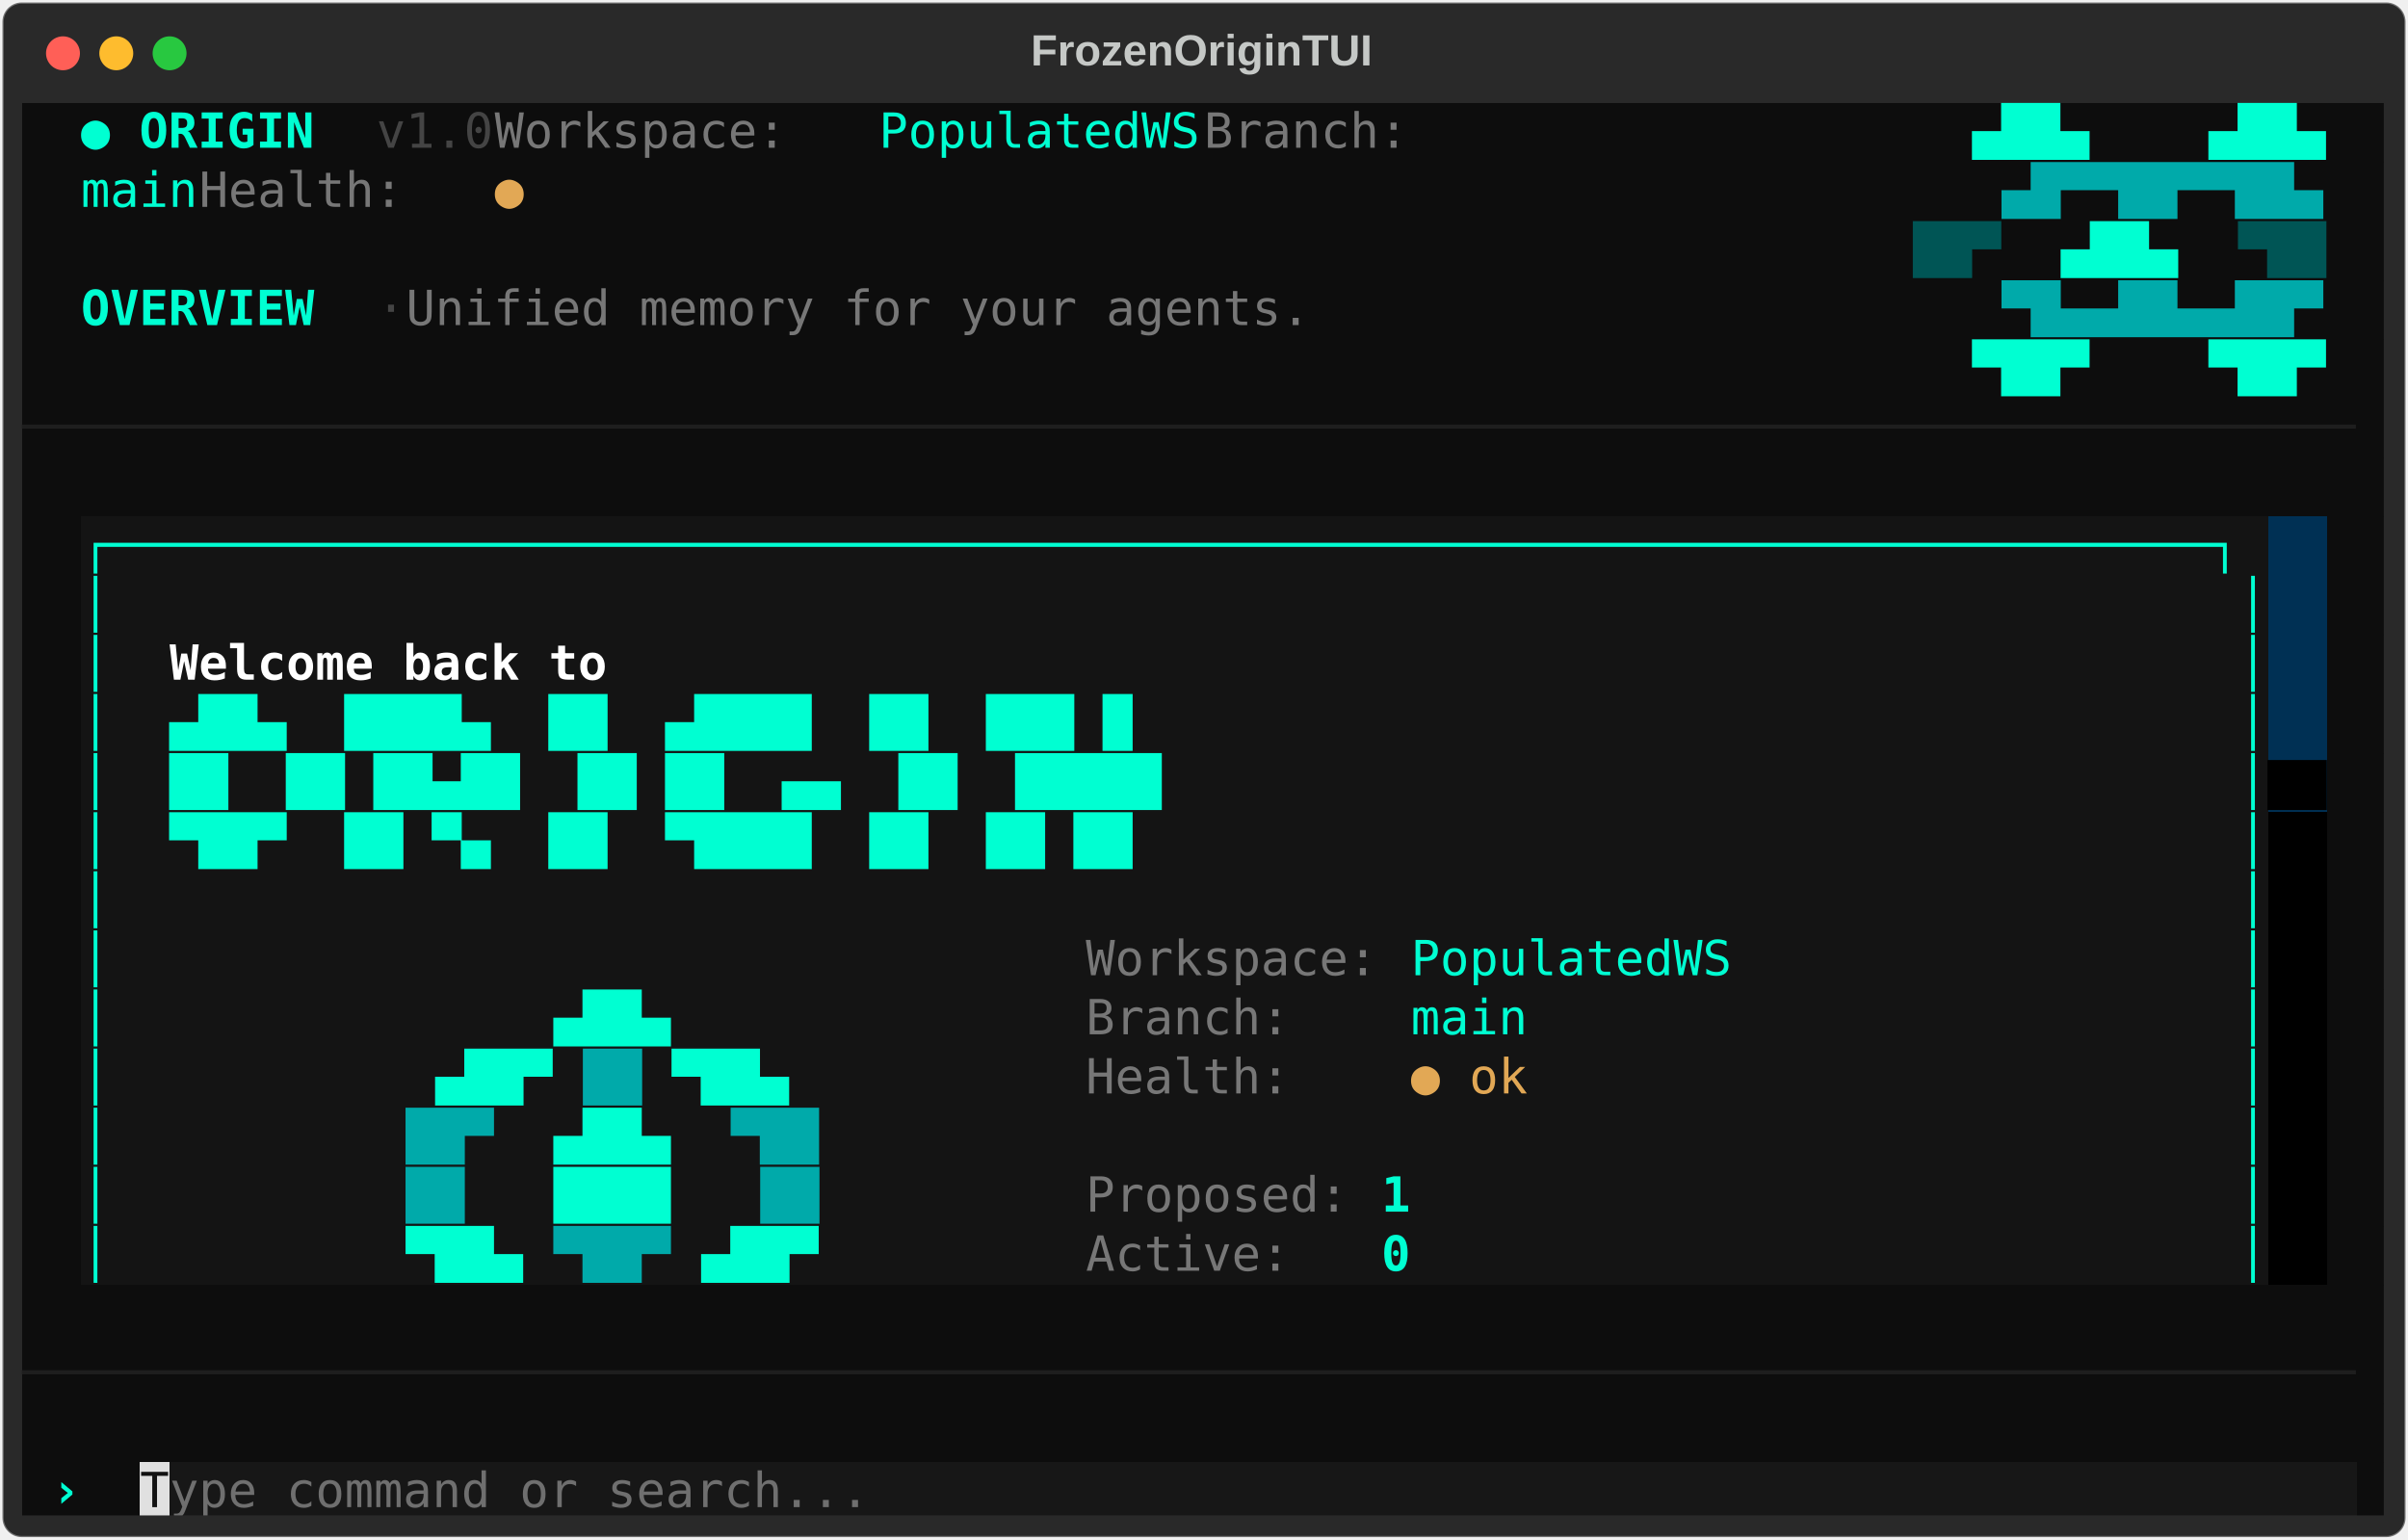
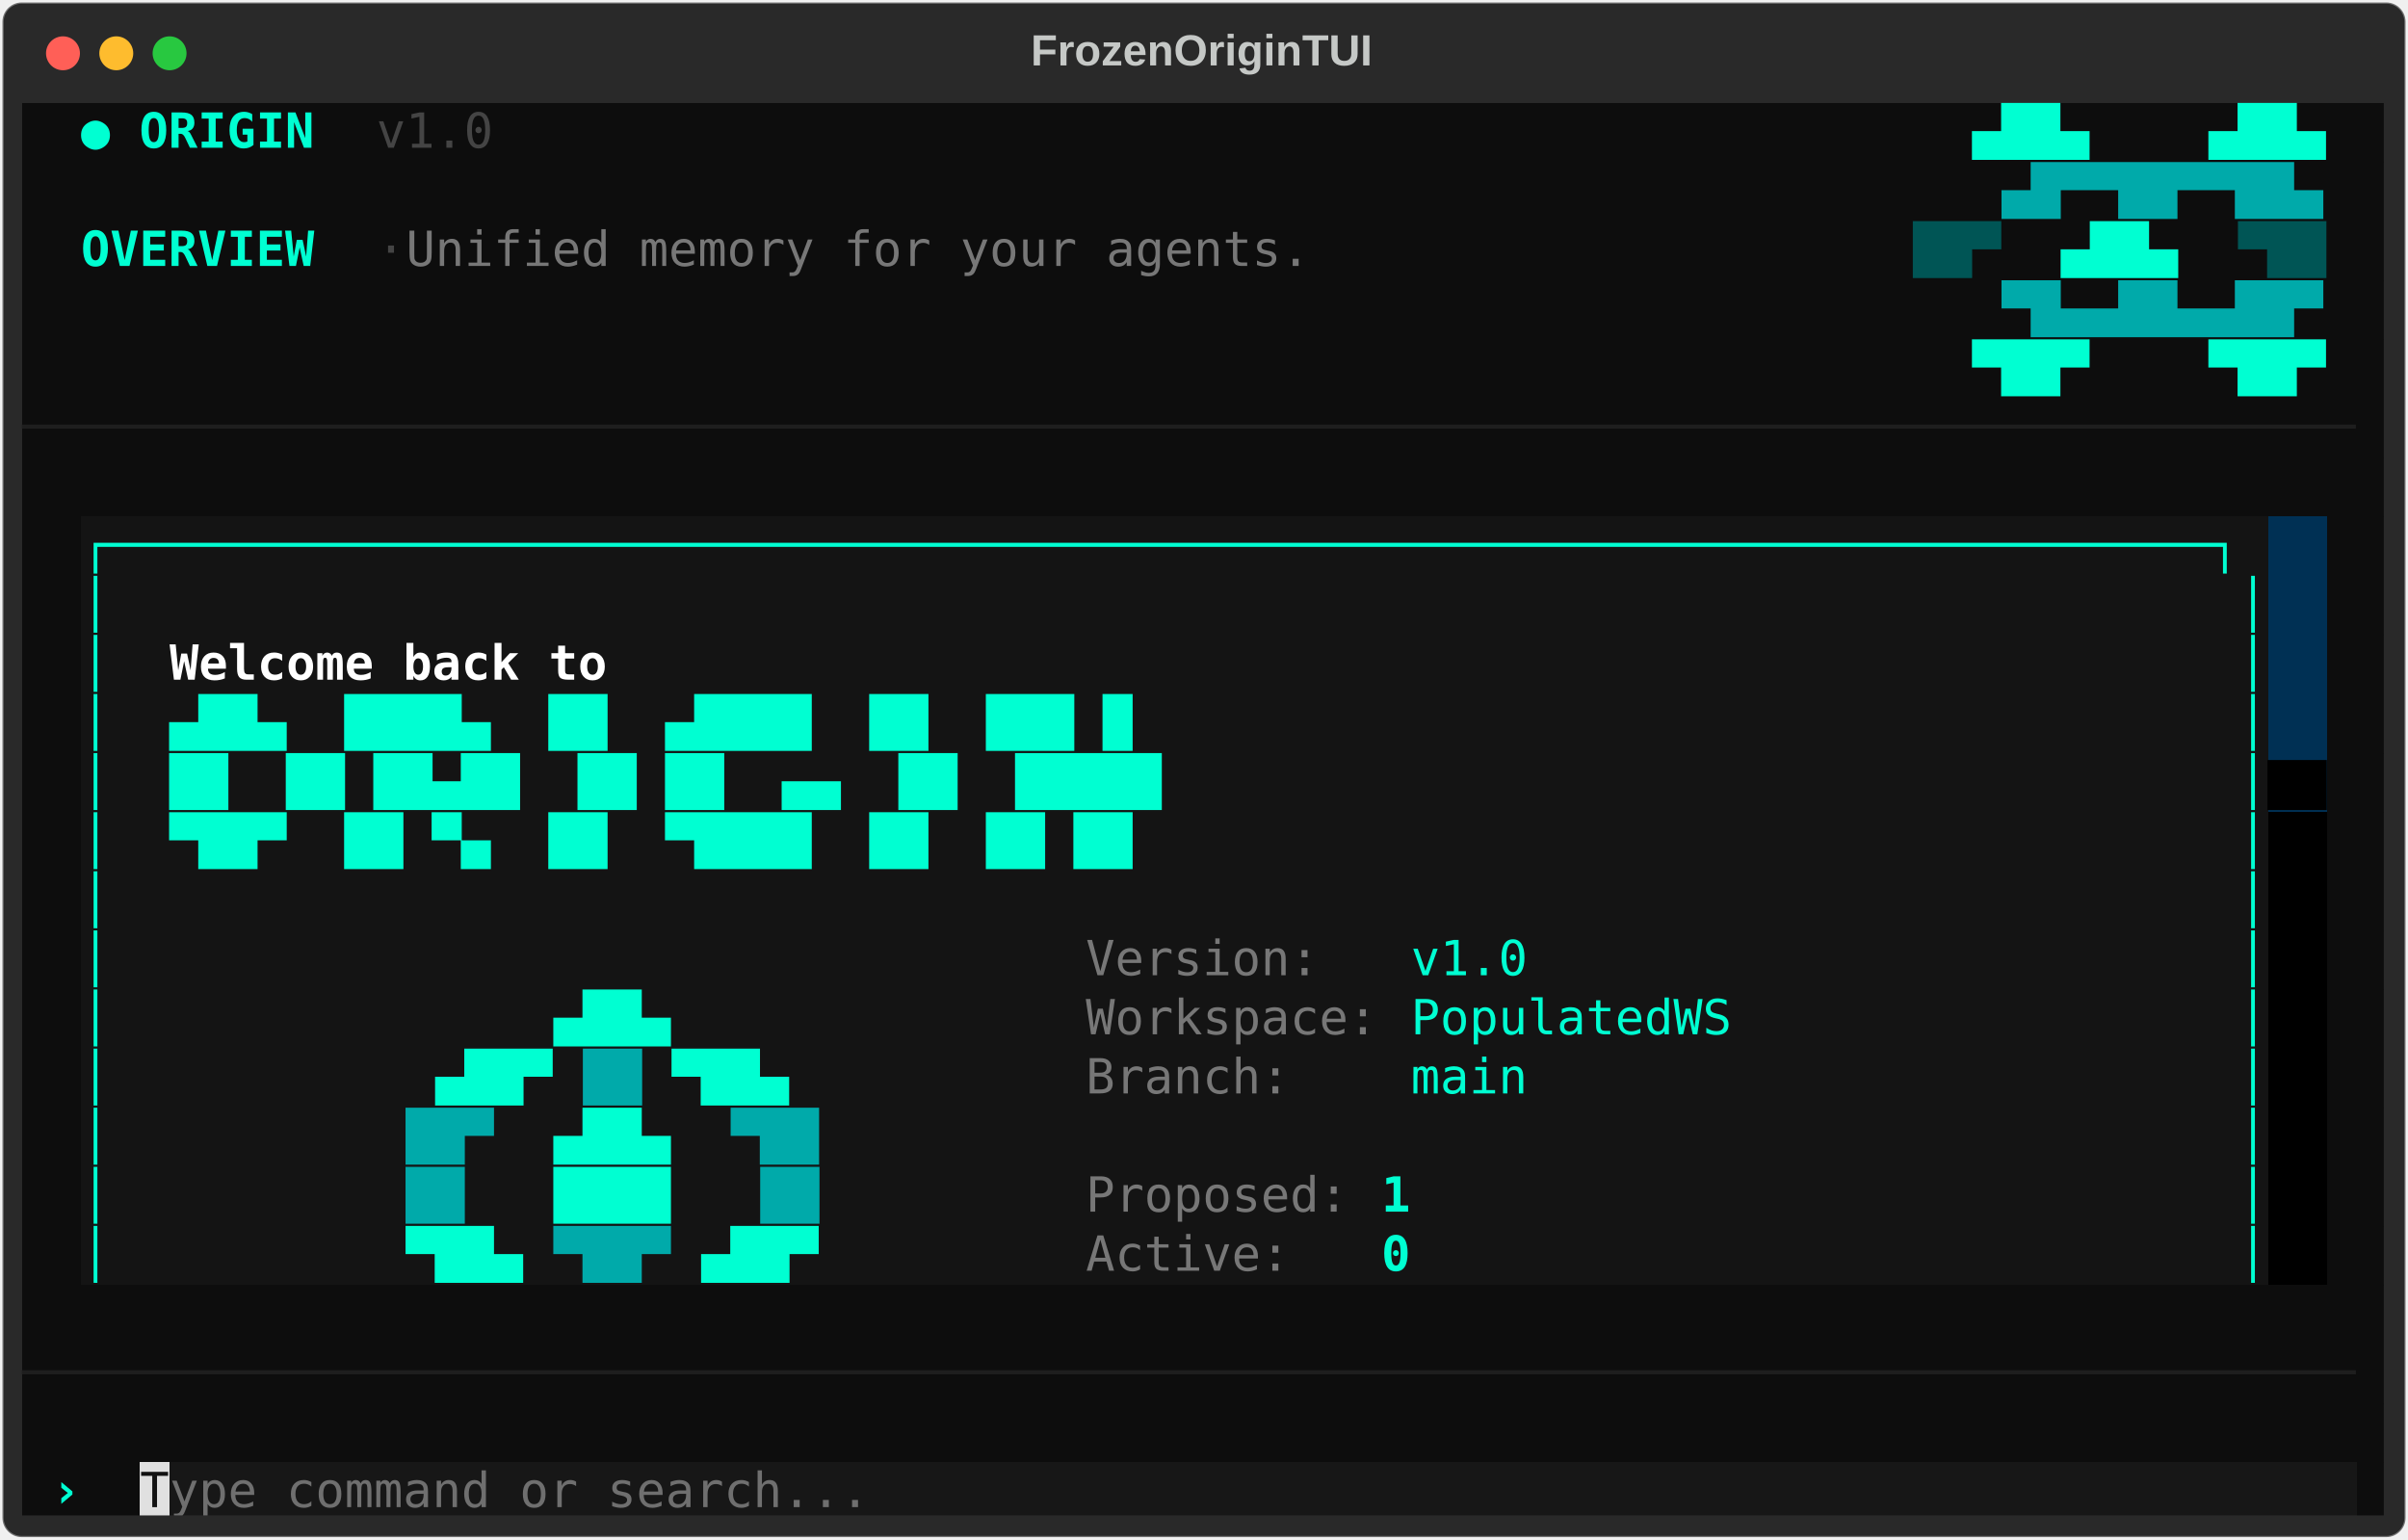
<svg xmlns="http://www.w3.org/2000/svg" class="rich-terminal" viewBox="0 0 994 635.6">
  <style>

    @font-face {
        font-family: "Fira Code";
        src: local("FiraCode-Regular"),
                url("https://cdnjs.cloudflare.com/ajax/libs/firacode/6.2.0/woff2/FiraCode-Regular.woff2") format("woff2"),
                url("https://cdnjs.cloudflare.com/ajax/libs/firacode/6.2.0/woff/FiraCode-Regular.woff") format("woff");
        font-style: normal;
        font-weight: 400;
    }
    @font-face {
        font-family: "Fira Code";
        src: local("FiraCode-Bold"),
                url("https://cdnjs.cloudflare.com/ajax/libs/firacode/6.2.0/woff2/FiraCode-Bold.woff2") format("woff2"),
                url("https://cdnjs.cloudflare.com/ajax/libs/firacode/6.2.0/woff/FiraCode-Bold.woff") format("woff");
        font-style: bold;
        font-weight: 700;
    }

    .terminal-matrix {
        font-family: Fira Code, monospace;
        font-size: 20px;
        line-height: 24.4px;
        font-variant-east-asian: full-width;
    }

    .terminal-title {
        font-size: 18px;
        font-weight: bold;
        font-family: arial;
    }

    .terminal-r1 { fill: #c5c8c6 }
.terminal-r2 { fill: #00ffd2;font-weight: bold }
.terminal-r3 { fill: #777777 }
.terminal-r4 { fill: #444444 }
.terminal-r5 { fill: #00ffd2 }
- .terminal-r6 { fill: #e2a855 }
- .terminal-r7 { fill: #00aaaa }
- .terminal-r8 { fill: #005555 }
- .terminal-r9 { fill: #1e1e1e }
- .terminal-r10 { fill: #0d0d0d }
- .terminal-r11 { fill: #ffffff;font-weight: bold }
- .terminal-r12 { fill: #000000 }
- .terminal-r13 { fill: #e0e0e0 }
- .terminal-r14 { fill: #121212 }
- .terminal-r15 { fill: #6f6f6f }
- .terminal-r16 { fill: #ffffff }
+ .terminal-r6 { fill: #00aaaa }
+ .terminal-r7 { fill: #005555 }
+ .terminal-r8 { fill: #1e1e1e }
+ .terminal-r9 { fill: #0d0d0d }
+ .terminal-r10 { fill: #ffffff;font-weight: bold }
+ .terminal-r11 { fill: #000000 }
+ .terminal-r12 { fill: #e0e0e0 }
+ .terminal-r13 { fill: #121212 }
+ .terminal-r14 { fill: #6f6f6f }
+ .terminal-r15 { fill: #ffffff }
    </style>
  <defs>
    <clipPath id="terminal-clip-terminal">
      <rect x="0" y="0" width="975.0" height="584.6" />
    </clipPath>
    <clipPath id="terminal-line-0">
      <rect x="0" y="1.5" width="976" height="24.65" />
    </clipPath>
    <clipPath id="terminal-line-1">
      <rect x="0" y="25.9" width="976" height="24.65" />
    </clipPath>
    <clipPath id="terminal-line-2">
      <rect x="0" y="50.3" width="976" height="24.65" />
    </clipPath>
    <clipPath id="terminal-line-3">
      <rect x="0" y="74.7" width="976" height="24.65" />
    </clipPath>
    <clipPath id="terminal-line-4">
      <rect x="0" y="99.1" width="976" height="24.65" />
    </clipPath>
    <clipPath id="terminal-line-5">
      <rect x="0" y="123.5" width="976" height="24.65" />
    </clipPath>
    <clipPath id="terminal-line-6">
      <rect x="0" y="147.9" width="976" height="24.65" />
    </clipPath>
    <clipPath id="terminal-line-7">
      <rect x="0" y="172.3" width="976" height="24.65" />
    </clipPath>
    <clipPath id="terminal-line-8">
      <rect x="0" y="196.7" width="976" height="24.65" />
    </clipPath>
    <clipPath id="terminal-line-9">
      <rect x="0" y="221.1" width="976" height="24.65" />
    </clipPath>
    <clipPath id="terminal-line-10">
      <rect x="0" y="245.5" width="976" height="24.65" />
    </clipPath>
    <clipPath id="terminal-line-11">
      <rect x="0" y="269.9" width="976" height="24.65" />
    </clipPath>
    <clipPath id="terminal-line-12">
      <rect x="0" y="294.3" width="976" height="24.65" />
    </clipPath>
    <clipPath id="terminal-line-13">
      <rect x="0" y="318.7" width="976" height="24.65" />
    </clipPath>
    <clipPath id="terminal-line-14">
      <rect x="0" y="343.1" width="976" height="24.65" />
    </clipPath>
    <clipPath id="terminal-line-15">
      <rect x="0" y="367.5" width="976" height="24.65" />
    </clipPath>
    <clipPath id="terminal-line-16">
      <rect x="0" y="391.9" width="976" height="24.65" />
    </clipPath>
    <clipPath id="terminal-line-17">
      <rect x="0" y="416.3" width="976" height="24.65" />
    </clipPath>
    <clipPath id="terminal-line-18">
      <rect x="0" y="440.7" width="976" height="24.65" />
    </clipPath>
    <clipPath id="terminal-line-19">
      <rect x="0" y="465.1" width="976" height="24.65" />
    </clipPath>
    <clipPath id="terminal-line-20">
      <rect x="0" y="489.5" width="976" height="24.65" />
    </clipPath>
    <clipPath id="terminal-line-21">
      <rect x="0" y="513.9" width="976" height="24.65" />
    </clipPath>
    <clipPath id="terminal-line-22">
      <rect x="0" y="538.3" width="976" height="24.65" />
    </clipPath>
  </defs>
  <rect fill="#292929" stroke="rgba(255,255,255,0.35)" stroke-width="1" x="1" y="1" width="992" height="633.6" rx="8" />
  <text class="terminal-title" fill="#c5c8c6" text-anchor="middle" x="496" y="27">FrozenOriginTUI</text>
  <g transform="translate(26,22)">
    <circle cx="0" cy="0" r="7" fill="#ff5f57" />
    <circle cx="22" cy="0" r="7" fill="#febc2e" />
    <circle cx="44" cy="0" r="7" fill="#28c840" />
  </g>
  <g transform="translate(9, 41)" clip-path="url(#terminal-clip-terminal)">
    <rect fill="#0d0d0d" x="0" y="1.5" width="24.4" height="24.65" shape-rendering="crispEdges" />
    <rect fill="#0d0d0d" x="24.4" y="1.5" width="97.6" height="24.65" shape-rendering="crispEdges" />
    <rect fill="#0d0d0d" x="122" y="1.5" width="24.4" height="24.65" shape-rendering="crispEdges" />
    <rect fill="#0d0d0d" x="146.4" y="1.5" width="48.8" height="24.65" shape-rendering="crispEdges" />
-     <rect fill="#0d0d0d" x="195.2" y="1.5" width="158.6" height="24.65" shape-rendering="crispEdges" />
-     <rect fill="#0d0d0d" x="353.8" y="1.5" width="134.2" height="24.65" shape-rendering="crispEdges" />
-     <rect fill="#0d0d0d" x="488" y="1.5" width="317.2" height="24.65" shape-rendering="crispEdges" />
+     <rect fill="#0d0d0d" x="195.2" y="1.5" width="610" height="24.65" shape-rendering="crispEdges" />
    <rect fill="#0d0d0d" x="805.2" y="1.5" width="48.8" height="24.65" shape-rendering="crispEdges" />
    <rect fill="#0d0d0d" x="854" y="1.5" width="48.8" height="24.65" shape-rendering="crispEdges" />
    <rect fill="#0d0d0d" x="902.8" y="1.5" width="48.8" height="24.65" shape-rendering="crispEdges" />
    <rect fill="#0d0d0d" x="951.6" y="1.5" width="24.4" height="24.65" shape-rendering="crispEdges" />
    <rect fill="#0d0d0d" x="0" y="25.9" width="24.4" height="24.65" shape-rendering="crispEdges" />
-     <rect fill="#0d0d0d" x="24.4" y="25.9" width="48.8" height="24.65" shape-rendering="crispEdges" />
-     <rect fill="#0d0d0d" x="73.2" y="25.9" width="122" height="24.65" shape-rendering="crispEdges" />
-     <rect fill="#0d0d0d" x="195.2" y="25.9" width="12.2" height="24.65" shape-rendering="crispEdges" />
-     <rect fill="#0d0d0d" x="207.4" y="25.9" width="610" height="24.65" shape-rendering="crispEdges" />
+     <rect fill="#0d0d0d" x="24.4" y="25.9" width="793" height="24.65" shape-rendering="crispEdges" />
    <rect fill="#0d0d0d" x="817.4" y="25.9" width="134.2" height="24.65" shape-rendering="crispEdges" />
    <rect fill="#0d0d0d" x="951.6" y="25.9" width="24.4" height="24.65" shape-rendering="crispEdges" />
    <rect fill="#0d0d0d" x="0" y="50.3" width="24.4" height="24.65" shape-rendering="crispEdges" />
-     <rect fill="#0d0d0d" x="24.4" y="50.3" width="756.4" height="24.65" shape-rendering="crispEdges" />
+     <rect fill="#0d0d0d" x="24.4" y="50.3" width="97.6" height="24.65" shape-rendering="crispEdges" />
+     <rect fill="#0d0d0d" x="122" y="50.3" width="24.4" height="24.65" shape-rendering="crispEdges" />
+     <rect fill="#0d0d0d" x="146.4" y="50.3" width="12.2" height="24.65" shape-rendering="crispEdges" />
+     <rect fill="#0d0d0d" x="158.6" y="50.3" width="622.2" height="24.65" shape-rendering="crispEdges" />
    <rect fill="#0d0d0d" x="780.8" y="50.3" width="36.6" height="24.65" shape-rendering="crispEdges" />
    <rect fill="#0d0d0d" x="817.4" y="50.3" width="24.4" height="24.65" shape-rendering="crispEdges" />
    <rect fill="#0d0d0d" x="841.8" y="50.3" width="48.8" height="24.65" shape-rendering="crispEdges" />
    <rect fill="#0d0d0d" x="890.6" y="50.3" width="24.4" height="24.65" shape-rendering="crispEdges" />
    <rect fill="#0d0d0d" x="915" y="50.3" width="36.6" height="24.65" shape-rendering="crispEdges" />
    <rect fill="#0d0d0d" x="951.6" y="50.3" width="24.4" height="24.65" shape-rendering="crispEdges" />
    <rect fill="#0d0d0d" x="0" y="74.7" width="24.4" height="24.65" shape-rendering="crispEdges" />
-     <rect fill="#0d0d0d" x="24.4" y="74.7" width="97.6" height="24.65" shape-rendering="crispEdges" />
-     <rect fill="#0d0d0d" x="122" y="74.7" width="24.4" height="24.65" shape-rendering="crispEdges" />
-     <rect fill="#0d0d0d" x="146.4" y="74.7" width="12.2" height="24.65" shape-rendering="crispEdges" />
-     <rect fill="#0d0d0d" x="158.6" y="74.7" width="658.8" height="24.65" shape-rendering="crispEdges" />
+     <rect fill="#0d0d0d" x="24.4" y="74.7" width="793" height="24.65" shape-rendering="crispEdges" />
    <rect fill="#0d0d0d" x="817.4" y="74.7" width="134.2" height="24.65" shape-rendering="crispEdges" />
    <rect fill="#0d0d0d" x="951.6" y="74.7" width="24.4" height="24.65" shape-rendering="crispEdges" />
    <rect fill="#0d0d0d" x="0" y="99.1" width="24.4" height="24.65" shape-rendering="crispEdges" />
    <rect fill="#0d0d0d" x="24.4" y="99.1" width="780.8" height="24.65" shape-rendering="crispEdges" />
    <rect fill="#0d0d0d" x="805.2" y="99.1" width="48.8" height="24.65" shape-rendering="crispEdges" />
    <rect fill="#0d0d0d" x="854" y="99.1" width="48.8" height="24.65" shape-rendering="crispEdges" />
    <rect fill="#0d0d0d" x="902.8" y="99.1" width="48.8" height="24.65" shape-rendering="crispEdges" />
    <rect fill="#0d0d0d" x="951.6" y="99.1" width="24.4" height="24.65" shape-rendering="crispEdges" />
    <rect fill="#0d0d0d" x="0" y="123.5" width="976" height="24.65" shape-rendering="crispEdges" />
    <rect fill="#0d0d0d" x="0" y="147.9" width="976" height="24.65" shape-rendering="crispEdges" />
    <rect fill="#0d0d0d" x="0" y="172.3" width="24.4" height="24.65" shape-rendering="crispEdges" />
    <rect fill="#141414" x="24.4" y="172.3" width="902.8" height="24.65" shape-rendering="crispEdges" />
    <rect fill="#003054" x="927.2" y="172.3" width="24.4" height="24.65" shape-rendering="crispEdges" />
    <rect fill="#0d0d0d" x="951.6" y="172.3" width="24.4" height="24.65" shape-rendering="crispEdges" />
    <rect fill="#0d0d0d" x="0" y="196.7" width="24.4" height="24.65" shape-rendering="crispEdges" />
    <rect fill="#141414" x="24.4" y="196.7" width="12.2" height="24.65" shape-rendering="crispEdges" />
    <rect fill="#141414" x="36.6" y="196.7" width="878.4" height="24.65" shape-rendering="crispEdges" />
    <rect fill="#141414" x="915" y="196.7" width="12.2" height="24.65" shape-rendering="crispEdges" />
    <rect fill="#003054" x="927.2" y="196.7" width="24.4" height="24.65" shape-rendering="crispEdges" />
    <rect fill="#0d0d0d" x="951.6" y="196.7" width="24.4" height="24.65" shape-rendering="crispEdges" />
    <rect fill="#0d0d0d" x="0" y="221.1" width="24.4" height="24.65" shape-rendering="crispEdges" />
    <rect fill="#141414" x="24.4" y="221.1" width="12.2" height="24.65" shape-rendering="crispEdges" />
    <rect fill="#141414" x="36.6" y="221.1" width="24.4" height="24.65" shape-rendering="crispEdges" />
    <rect fill="#141414" x="61" y="221.1" width="183" height="24.65" shape-rendering="crispEdges" />
    <rect fill="#141414" x="244" y="221.1" width="671" height="24.65" shape-rendering="crispEdges" />
    <rect fill="#141414" x="915" y="221.1" width="12.2" height="24.65" shape-rendering="crispEdges" />
    <rect fill="#003054" x="927.2" y="221.1" width="24.4" height="24.65" shape-rendering="crispEdges" />
    <rect fill="#0d0d0d" x="951.6" y="221.1" width="24.4" height="24.65" shape-rendering="crispEdges" />
    <rect fill="#0d0d0d" x="0" y="245.5" width="24.4" height="24.65" shape-rendering="crispEdges" />
    <rect fill="#141414" x="24.4" y="245.5" width="12.2" height="24.65" shape-rendering="crispEdges" />
    <rect fill="#141414" x="36.6" y="245.5" width="24.4" height="24.65" shape-rendering="crispEdges" />
    <rect fill="#141414" x="61" y="245.5" width="414.8" height="24.65" shape-rendering="crispEdges" />
    <rect fill="#141414" x="475.8" y="245.5" width="439.2" height="24.65" shape-rendering="crispEdges" />
    <rect fill="#141414" x="915" y="245.5" width="12.2" height="24.65" shape-rendering="crispEdges" />
    <rect fill="#003054" x="927.2" y="245.5" width="24.4" height="24.65" shape-rendering="crispEdges" />
    <rect fill="#0d0d0d" x="951.6" y="245.5" width="24.4" height="24.65" shape-rendering="crispEdges" />
    <rect fill="#0d0d0d" x="0" y="269.9" width="24.4" height="24.65" shape-rendering="crispEdges" />
    <rect fill="#141414" x="24.4" y="269.9" width="12.2" height="24.65" shape-rendering="crispEdges" />
    <rect fill="#141414" x="36.6" y="269.9" width="24.4" height="24.65" shape-rendering="crispEdges" />
    <rect fill="#141414" x="61" y="269.9" width="414.8" height="24.65" shape-rendering="crispEdges" />
    <rect fill="#141414" x="475.8" y="269.9" width="439.2" height="24.65" shape-rendering="crispEdges" />
    <rect fill="#141414" x="915" y="269.9" width="12.2" height="24.65" shape-rendering="crispEdges" />
    <rect fill="#003054" x="927.2" y="269.9" width="24.4" height="24.65" shape-rendering="crispEdges" />
    <rect fill="#0d0d0d" x="951.6" y="269.9" width="24.4" height="24.65" shape-rendering="crispEdges" />
    <rect fill="#0d0d0d" x="0" y="294.3" width="24.4" height="24.65" shape-rendering="crispEdges" />
    <rect fill="#141414" x="24.4" y="294.3" width="12.2" height="24.65" shape-rendering="crispEdges" />
    <rect fill="#141414" x="36.6" y="294.3" width="24.4" height="24.65" shape-rendering="crispEdges" />
    <rect fill="#141414" x="61" y="294.3" width="414.8" height="24.65" shape-rendering="crispEdges" />
    <rect fill="#141414" x="475.8" y="294.3" width="439.2" height="24.65" shape-rendering="crispEdges" />
    <rect fill="#141414" x="915" y="294.3" width="12.2" height="24.65" shape-rendering="crispEdges" />
    <rect fill="#000000" x="927.2" y="294.3" width="24.4" height="24.65" shape-rendering="crispEdges" />
    <rect fill="#0d0d0d" x="951.6" y="294.3" width="24.4" height="24.65" shape-rendering="crispEdges" />
    <rect fill="#0d0d0d" x="0" y="318.7" width="24.4" height="24.65" shape-rendering="crispEdges" />
    <rect fill="#141414" x="24.4" y="318.7" width="12.2" height="24.65" shape-rendering="crispEdges" />
    <rect fill="#141414" x="36.6" y="318.7" width="878.4" height="24.65" shape-rendering="crispEdges" />
    <rect fill="#141414" x="915" y="318.7" width="12.2" height="24.65" shape-rendering="crispEdges" />
    <rect fill="#000000" x="927.2" y="318.7" width="24.4" height="24.65" shape-rendering="crispEdges" />
    <rect fill="#0d0d0d" x="951.6" y="318.7" width="24.4" height="24.65" shape-rendering="crispEdges" />
    <rect fill="#0d0d0d" x="0" y="343.1" width="24.4" height="24.65" shape-rendering="crispEdges" />
    <rect fill="#141414" x="24.4" y="343.1" width="12.2" height="24.65" shape-rendering="crispEdges" />
    <rect fill="#141414" x="36.6" y="343.1" width="24.4" height="24.65" shape-rendering="crispEdges" />
    <rect fill="#141414" x="61" y="343.1" width="48.8" height="24.65" shape-rendering="crispEdges" />
    <rect fill="#141414" x="109.8" y="343.1" width="0" height="24.65" shape-rendering="crispEdges" />
    <rect fill="#141414" x="109.8" y="343.1" width="280.6" height="24.65" shape-rendering="crispEdges" />
    <rect fill="#141414" x="390.4" y="343.1" width="48.8" height="24.65" shape-rendering="crispEdges" />
-     <rect fill="#141414" x="439.2" y="343.1" width="122" height="24.65" shape-rendering="crispEdges" />
-     <rect fill="#141414" x="561.2" y="343.1" width="12.2" height="24.65" shape-rendering="crispEdges" />
-     <rect fill="#141414" x="573.4" y="343.1" width="134.2" height="24.65" shape-rendering="crispEdges" />
-     <rect fill="#141414" x="707.6" y="343.1" width="207.4" height="24.65" shape-rendering="crispEdges" />
+     <rect fill="#141414" x="439.2" y="343.1" width="97.6" height="24.65" shape-rendering="crispEdges" />
+     <rect fill="#141414" x="536.8" y="343.1" width="36.6" height="24.65" shape-rendering="crispEdges" />
+     <rect fill="#141414" x="573.4" y="343.1" width="48.8" height="24.65" shape-rendering="crispEdges" />
+     <rect fill="#141414" x="622.2" y="343.1" width="292.8" height="24.65" shape-rendering="crispEdges" />
    <rect fill="#141414" x="915" y="343.1" width="12.2" height="24.65" shape-rendering="crispEdges" />
    <rect fill="#000000" x="927.2" y="343.1" width="24.4" height="24.65" shape-rendering="crispEdges" />
    <rect fill="#0d0d0d" x="951.6" y="343.1" width="24.4" height="24.65" shape-rendering="crispEdges" />
    <rect fill="#0d0d0d" x="0" y="367.5" width="24.4" height="24.65" shape-rendering="crispEdges" />
    <rect fill="#141414" x="24.4" y="367.5" width="12.2" height="24.65" shape-rendering="crispEdges" />
    <rect fill="#141414" x="36.6" y="367.5" width="24.4" height="24.65" shape-rendering="crispEdges" />
    <rect fill="#141414" x="61" y="367.5" width="48.8" height="24.65" shape-rendering="crispEdges" />
    <rect fill="#141414" x="109.8" y="367.5" width="109.8" height="24.65" shape-rendering="crispEdges" />
    <rect fill="#141414" x="219.6" y="367.5" width="48.8" height="24.65" shape-rendering="crispEdges" />
    <rect fill="#141414" x="268.4" y="367.5" width="122" height="24.65" shape-rendering="crispEdges" />
    <rect fill="#141414" x="390.4" y="367.5" width="48.8" height="24.65" shape-rendering="crispEdges" />
-     <rect fill="#141414" x="439.2" y="367.5" width="85.4" height="24.65" shape-rendering="crispEdges" />
-     <rect fill="#141414" x="524.6" y="367.5" width="48.8" height="24.65" shape-rendering="crispEdges" />
-     <rect fill="#141414" x="573.4" y="367.5" width="48.8" height="24.65" shape-rendering="crispEdges" />
-     <rect fill="#141414" x="622.2" y="367.5" width="292.8" height="24.65" shape-rendering="crispEdges" />
+     <rect fill="#141414" x="439.2" y="367.5" width="122" height="24.65" shape-rendering="crispEdges" />
+     <rect fill="#141414" x="561.2" y="367.5" width="12.2" height="24.65" shape-rendering="crispEdges" />
+     <rect fill="#141414" x="573.4" y="367.5" width="134.2" height="24.65" shape-rendering="crispEdges" />
+     <rect fill="#141414" x="707.6" y="367.5" width="207.4" height="24.65" shape-rendering="crispEdges" />
    <rect fill="#141414" x="915" y="367.5" width="12.2" height="24.65" shape-rendering="crispEdges" />
    <rect fill="#000000" x="927.2" y="367.5" width="24.4" height="24.65" shape-rendering="crispEdges" />
    <rect fill="#0d0d0d" x="951.6" y="367.5" width="24.4" height="24.65" shape-rendering="crispEdges" />
    <rect fill="#0d0d0d" x="0" y="391.9" width="24.4" height="24.65" shape-rendering="crispEdges" />
    <rect fill="#141414" x="24.4" y="391.9" width="12.2" height="24.65" shape-rendering="crispEdges" />
    <rect fill="#141414" x="36.6" y="391.9" width="24.4" height="24.65" shape-rendering="crispEdges" />
    <rect fill="#141414" x="61" y="391.9" width="48.8" height="24.65" shape-rendering="crispEdges" />
    <rect fill="#141414" x="109.8" y="391.9" width="61" height="24.65" shape-rendering="crispEdges" />
    <rect fill="#141414" x="170.8" y="391.9" width="48.8" height="24.65" shape-rendering="crispEdges" />
    <rect fill="#141414" x="219.6" y="391.9" width="12.2" height="24.65" shape-rendering="crispEdges" />
    <rect fill="#141414" x="231.8" y="391.9" width="24.4" height="24.65" shape-rendering="crispEdges" />
    <rect fill="#141414" x="256.2" y="391.9" width="12.2" height="24.65" shape-rendering="crispEdges" />
    <rect fill="#141414" x="268.4" y="391.9" width="48.8" height="24.65" shape-rendering="crispEdges" />
    <rect fill="#141414" x="317.2" y="391.9" width="73.2" height="24.65" shape-rendering="crispEdges" />
    <rect fill="#141414" x="390.4" y="391.9" width="48.8" height="24.65" shape-rendering="crispEdges" />
    <rect fill="#141414" x="439.2" y="391.9" width="85.4" height="24.65" shape-rendering="crispEdges" />
    <rect fill="#141414" x="524.6" y="391.9" width="48.8" height="24.65" shape-rendering="crispEdges" />
    <rect fill="#141414" x="573.4" y="391.9" width="48.8" height="24.65" shape-rendering="crispEdges" />
    <rect fill="#141414" x="622.2" y="391.9" width="292.8" height="24.65" shape-rendering="crispEdges" />
    <rect fill="#141414" x="915" y="391.9" width="12.2" height="24.65" shape-rendering="crispEdges" />
    <rect fill="#000000" x="927.2" y="391.9" width="24.4" height="24.65" shape-rendering="crispEdges" />
    <rect fill="#0d0d0d" x="951.6" y="391.9" width="24.4" height="24.65" shape-rendering="crispEdges" />
    <rect fill="#0d0d0d" x="0" y="416.3" width="24.4" height="24.65" shape-rendering="crispEdges" />
    <rect fill="#141414" x="24.4" y="416.3" width="12.2" height="24.65" shape-rendering="crispEdges" />
    <rect fill="#141414" x="36.6" y="416.3" width="24.4" height="24.65" shape-rendering="crispEdges" />
    <rect fill="#141414" x="61" y="416.3" width="48.8" height="24.65" shape-rendering="crispEdges" />
    <rect fill="#141414" x="109.8" y="416.3" width="48.8" height="24.65" shape-rendering="crispEdges" />
    <rect fill="#141414" x="158.6" y="416.3" width="36.6" height="24.65" shape-rendering="crispEdges" />
    <rect fill="#141414" x="195.2" y="416.3" width="24.4" height="24.65" shape-rendering="crispEdges" />
    <rect fill="#141414" x="219.6" y="416.3" width="48.8" height="24.65" shape-rendering="crispEdges" />
    <rect fill="#141414" x="268.4" y="416.3" width="24.4" height="24.65" shape-rendering="crispEdges" />
    <rect fill="#141414" x="292.8" y="416.3" width="36.6" height="24.65" shape-rendering="crispEdges" />
    <rect fill="#141414" x="329.4" y="416.3" width="61" height="24.65" shape-rendering="crispEdges" />
    <rect fill="#141414" x="390.4" y="416.3" width="524.6" height="24.65" shape-rendering="crispEdges" />
    <rect fill="#141414" x="915" y="416.3" width="12.2" height="24.65" shape-rendering="crispEdges" />
    <rect fill="#000000" x="927.2" y="416.3" width="24.4" height="24.65" shape-rendering="crispEdges" />
    <rect fill="#0d0d0d" x="951.6" y="416.3" width="24.4" height="24.65" shape-rendering="crispEdges" />
    <rect fill="#0d0d0d" x="0" y="440.7" width="24.4" height="24.65" shape-rendering="crispEdges" />
    <rect fill="#141414" x="24.4" y="440.7" width="12.2" height="24.65" shape-rendering="crispEdges" />
    <rect fill="#141414" x="36.6" y="440.7" width="24.4" height="24.65" shape-rendering="crispEdges" />
    <rect fill="#141414" x="61" y="440.7" width="48.8" height="24.65" shape-rendering="crispEdges" />
    <rect fill="#141414" x="109.8" y="440.7" width="48.8" height="24.65" shape-rendering="crispEdges" />
    <rect fill="#141414" x="158.6" y="440.7" width="24.4" height="24.65" shape-rendering="crispEdges" />
    <rect fill="#141414" x="183" y="440.7" width="36.6" height="24.65" shape-rendering="crispEdges" />
    <rect fill="#141414" x="219.6" y="440.7" width="48.8" height="24.65" shape-rendering="crispEdges" />
    <rect fill="#141414" x="268.4" y="440.7" width="36.6" height="24.65" shape-rendering="crispEdges" />
    <rect fill="#141414" x="305" y="440.7" width="24.4" height="24.65" shape-rendering="crispEdges" />
    <rect fill="#141414" x="329.4" y="440.7" width="61" height="24.65" shape-rendering="crispEdges" />
    <rect fill="#141414" x="390.4" y="440.7" width="48.8" height="24.65" shape-rendering="crispEdges" />
    <rect fill="#141414" x="439.2" y="440.7" width="109.8" height="24.65" shape-rendering="crispEdges" />
    <rect fill="#141414" x="549" y="440.7" width="12.2" height="24.65" shape-rendering="crispEdges" />
    <rect fill="#141414" x="561.2" y="440.7" width="12.2" height="24.65" shape-rendering="crispEdges" />
    <rect fill="#141414" x="573.4" y="440.7" width="341.6" height="24.65" shape-rendering="crispEdges" />
    <rect fill="#141414" x="915" y="440.7" width="12.2" height="24.65" shape-rendering="crispEdges" />
    <rect fill="#000000" x="927.2" y="440.7" width="24.4" height="24.65" shape-rendering="crispEdges" />
    <rect fill="#0d0d0d" x="951.6" y="440.7" width="24.4" height="24.65" shape-rendering="crispEdges" />
    <rect fill="#0d0d0d" x="0" y="465.1" width="24.4" height="24.65" shape-rendering="crispEdges" />
    <rect fill="#141414" x="24.4" y="465.1" width="12.2" height="24.65" shape-rendering="crispEdges" />
    <rect fill="#141414" x="36.6" y="465.1" width="24.4" height="24.65" shape-rendering="crispEdges" />
    <rect fill="#141414" x="61" y="465.1" width="48.8" height="24.65" shape-rendering="crispEdges" />
    <rect fill="#141414" x="109.8" y="465.1" width="48.8" height="24.65" shape-rendering="crispEdges" />
    <rect fill="#141414" x="158.6" y="465.1" width="48.8" height="24.65" shape-rendering="crispEdges" />
    <rect fill="#141414" x="207.4" y="465.1" width="12.2" height="24.65" shape-rendering="crispEdges" />
    <rect fill="#141414" x="219.6" y="465.1" width="48.8" height="24.65" shape-rendering="crispEdges" />
    <rect fill="#141414" x="268.4" y="465.1" width="12.2" height="24.65" shape-rendering="crispEdges" />
    <rect fill="#141414" x="280.6" y="465.1" width="48.8" height="24.65" shape-rendering="crispEdges" />
    <rect fill="#141414" x="329.4" y="465.1" width="61" height="24.65" shape-rendering="crispEdges" />
    <rect fill="#141414" x="390.4" y="465.1" width="48.8" height="24.65" shape-rendering="crispEdges" />
    <rect fill="#141414" x="439.2" y="465.1" width="85.4" height="24.65" shape-rendering="crispEdges" />
    <rect fill="#141414" x="524.6" y="465.1" width="36.6" height="24.65" shape-rendering="crispEdges" />
    <rect fill="#141414" x="561.2" y="465.1" width="12.2" height="24.65" shape-rendering="crispEdges" />
    <rect fill="#141414" x="573.4" y="465.1" width="341.6" height="24.65" shape-rendering="crispEdges" />
    <rect fill="#141414" x="915" y="465.1" width="12.2" height="24.65" shape-rendering="crispEdges" />
    <rect fill="#000000" x="927.2" y="465.1" width="24.4" height="24.65" shape-rendering="crispEdges" />
    <rect fill="#0d0d0d" x="951.6" y="465.1" width="24.4" height="24.65" shape-rendering="crispEdges" />
    <rect fill="#0d0d0d" x="0" y="489.5" width="976" height="24.65" shape-rendering="crispEdges" />
    <rect fill="#0d0d0d" x="0" y="513.9" width="976" height="24.65" shape-rendering="crispEdges" />
    <rect fill="#0d0d0d" x="0" y="538.3" width="976" height="24.65" shape-rendering="crispEdges" />
    <rect fill="#0d0d0d" x="0" y="562.7" width="12.2" height="24.65" shape-rendering="crispEdges" />
    <rect fill="#0d0d0d" x="12.2" y="562.7" width="36.6" height="24.65" shape-rendering="crispEdges" />
    <rect fill="#e0e0e0" x="48.8" y="562.7" width="12.2" height="24.65" shape-rendering="crispEdges" />
    <rect fill="#171717" x="61" y="562.7" width="292.8" height="24.65" shape-rendering="crispEdges" />
    <rect fill="#171717" x="353.8" y="562.7" width="610" height="24.65" shape-rendering="crispEdges" />
    <rect fill="#0d0d0d" x="963.8" y="562.7" width="12.2" height="24.65" shape-rendering="crispEdges" />
    <g class="terminal-matrix">
      <text class="terminal-r2" x="24.4" y="20" textLength="97.6" clip-path="url(#terminal-line-0)">● ORIGIN</text>
      <text class="terminal-r4" x="146.4" y="20" textLength="48.8" clip-path="url(#terminal-line-0)">v1.0</text>
-       <text class="terminal-r3" x="195.2" y="20" textLength="158.6" clip-path="url(#terminal-line-0)">  Workspace: </text>
-       <text class="terminal-r5" x="353.8" y="20" textLength="134.2" clip-path="url(#terminal-line-0)">PopulatedWS</text>
-       <text class="terminal-r3" x="488" y="20" textLength="317.2" clip-path="url(#terminal-line-0)">  Branch:                 </text>
      <text class="terminal-r5" x="805.2" y="20" textLength="48.8" clip-path="url(#terminal-line-0)">▄██▄</text>
      <text class="terminal-r5" x="902.8" y="20" textLength="48.8" clip-path="url(#terminal-line-0)">▄██▄</text>
      <text class="terminal-r1" x="976" y="20" textLength="12.2" clip-path="url(#terminal-line-0)">
</text>
-       <text class="terminal-r5" x="24.4" y="44.4" textLength="48.8" clip-path="url(#terminal-line-1)">main</text>
-       <text class="terminal-r3" x="73.2" y="44.4" textLength="122" clip-path="url(#terminal-line-1)">  Health: </text>
-       <text class="terminal-r6" x="195.2" y="44.4" textLength="12.2" clip-path="url(#terminal-line-1)">●</text>
-       <text class="terminal-r7" x="817.4" y="44.4" textLength="134.2" clip-path="url(#terminal-line-1)">▄█▀▀██▀▀██▄</text>
+       <text class="terminal-r6" x="817.4" y="44.4" textLength="134.2" clip-path="url(#terminal-line-1)">▄█▀▀██▀▀██▄</text>
      <text class="terminal-r1" x="976" y="44.4" textLength="12.2" clip-path="url(#terminal-line-1)">
</text>
-       <text class="terminal-r8" x="780.8" y="68.8" textLength="36.6" clip-path="url(#terminal-line-2)">██▀</text>
+       <text class="terminal-r2" x="24.4" y="68.8" textLength="97.6" clip-path="url(#terminal-line-2)">OVERVIEW</text>
+       <text class="terminal-r4" x="146.4" y="68.8" textLength="12.2" clip-path="url(#terminal-line-2)">·</text>
+       <text class="terminal-r3" x="158.6" y="68.8" textLength="622.2" clip-path="url(#terminal-line-2)">  Unified memory for your agents.                  </text>
+       <text class="terminal-r7" x="780.8" y="68.8" textLength="36.6" clip-path="url(#terminal-line-2)">██▀</text>
      <text class="terminal-r5" x="841.8" y="68.8" textLength="48.8" clip-path="url(#terminal-line-2)">▄██▄</text>
-       <text class="terminal-r8" x="915" y="68.8" textLength="36.6" clip-path="url(#terminal-line-2)">▀██</text>
+       <text class="terminal-r7" x="915" y="68.8" textLength="36.6" clip-path="url(#terminal-line-2)">▀██</text>
      <text class="terminal-r1" x="976" y="68.8" textLength="12.2" clip-path="url(#terminal-line-2)">
</text>
-       <text class="terminal-r2" x="24.4" y="93.2" textLength="97.6" clip-path="url(#terminal-line-3)">OVERVIEW</text>
-       <text class="terminal-r4" x="146.4" y="93.2" textLength="12.2" clip-path="url(#terminal-line-3)">·</text>
-       <text class="terminal-r3" x="158.6" y="93.2" textLength="658.8" clip-path="url(#terminal-line-3)">  Unified memory for your agents.                     </text>
-       <text class="terminal-r7" x="817.4" y="93.2" textLength="134.2" clip-path="url(#terminal-line-3)">▀█▄▄██▄▄██▀</text>
+       <text class="terminal-r6" x="817.4" y="93.2" textLength="134.2" clip-path="url(#terminal-line-3)">▀█▄▄██▄▄██▀</text>
      <text class="terminal-r1" x="976" y="93.2" textLength="12.2" clip-path="url(#terminal-line-3)">
</text>
      <text class="terminal-r5" x="805.2" y="117.6" textLength="48.8" clip-path="url(#terminal-line-4)">▀██▀</text>
      <text class="terminal-r5" x="902.8" y="117.6" textLength="48.8" clip-path="url(#terminal-line-4)">▀██▀</text>
      <text class="terminal-r1" x="976" y="117.6" textLength="12.2" clip-path="url(#terminal-line-4)">
</text>
-       <text class="terminal-r9" x="0" y="142" textLength="976" clip-path="url(#terminal-line-5)">────────────────────────────────────────────────────────────────────────────────</text>
+       <text class="terminal-r8" x="0" y="142" textLength="976" clip-path="url(#terminal-line-5)">────────────────────────────────────────────────────────────────────────────────</text>
      <text class="terminal-r1" x="976" y="142" textLength="12.2" clip-path="url(#terminal-line-5)">
</text>
      <text class="terminal-r1" x="976" y="166.4" textLength="12.2" clip-path="url(#terminal-line-6)">
</text>
      <text class="terminal-r5" x="24.4" y="190.8" textLength="902.8" clip-path="url(#terminal-line-7)">┌────────────────────────────────────────────────────────────────────────┐</text>
      <text class="terminal-r1" x="976" y="190.8" textLength="12.2" clip-path="url(#terminal-line-7)">
</text>
      <text class="terminal-r5" x="24.4" y="215.2" textLength="12.2" clip-path="url(#terminal-line-8)">│</text>
      <text class="terminal-r5" x="915" y="215.2" textLength="12.2" clip-path="url(#terminal-line-8)">│</text>
      <text class="terminal-r1" x="976" y="215.2" textLength="12.2" clip-path="url(#terminal-line-8)">
</text>
      <text class="terminal-r5" x="24.4" y="239.6" textLength="12.2" clip-path="url(#terminal-line-9)">│</text>
-       <text class="terminal-r11" x="61" y="239.6" textLength="183" clip-path="url(#terminal-line-9)">Welcome back to</text>
+       <text class="terminal-r10" x="61" y="239.6" textLength="183" clip-path="url(#terminal-line-9)">Welcome back to</text>
      <text class="terminal-r5" x="915" y="239.6" textLength="12.2" clip-path="url(#terminal-line-9)">│</text>
      <text class="terminal-r1" x="976" y="239.6" textLength="12.2" clip-path="url(#terminal-line-9)">
</text>
      <text class="terminal-r5" x="24.4" y="264" textLength="12.2" clip-path="url(#terminal-line-10)">│</text>
      <text class="terminal-r2" x="61" y="264" textLength="414.8" clip-path="url(#terminal-line-10)"> ▄██▄  ████▄  ██  ▄████  ██  ███ █</text>
      <text class="terminal-r5" x="915" y="264" textLength="12.2" clip-path="url(#terminal-line-10)">│</text>
      <text class="terminal-r1" x="976" y="264" textLength="12.2" clip-path="url(#terminal-line-10)">
</text>
      <text class="terminal-r5" x="24.4" y="288.4" textLength="12.2" clip-path="url(#terminal-line-11)">│</text>
      <text class="terminal-r2" x="61" y="288.4" textLength="414.8" clip-path="url(#terminal-line-11)">██  ██ ██▄██  ██ ██  ▄▄  ██  █████</text>
      <text class="terminal-r5" x="915" y="288.4" textLength="12.2" clip-path="url(#terminal-line-11)">│</text>
-       <text class="terminal-r12" x="927.2" y="288.4" textLength="24.4" clip-path="url(#terminal-line-11)">▇▇</text>
+       <text class="terminal-r11" x="927.2" y="288.4" textLength="24.4" clip-path="url(#terminal-line-11)">▇▇</text>
      <text class="terminal-r1" x="976" y="288.4" textLength="12.2" clip-path="url(#terminal-line-11)">
</text>
      <text class="terminal-r5" x="24.4" y="312.8" textLength="12.2" clip-path="url(#terminal-line-12)">│</text>
      <text class="terminal-r2" x="61" y="312.8" textLength="414.8" clip-path="url(#terminal-line-12)"> ▀██▀  ██ ▀▄  ██  ▀████  ██  ██ ██</text>
      <text class="terminal-r5" x="915" y="312.8" textLength="12.2" clip-path="url(#terminal-line-12)">│</text>
      <text class="terminal-r1" x="976" y="312.8" textLength="12.2" clip-path="url(#terminal-line-12)">
</text>
      <text class="terminal-r5" x="24.4" y="337.2" textLength="12.2" clip-path="url(#terminal-line-13)">│</text>
      <text class="terminal-r5" x="915" y="337.2" textLength="12.2" clip-path="url(#terminal-line-13)">│</text>
      <text class="terminal-r1" x="976" y="337.2" textLength="12.2" clip-path="url(#terminal-line-13)">
</text>
      <text class="terminal-r5" x="24.4" y="361.6" textLength="12.2" clip-path="url(#terminal-line-14)">│</text>
-       <text class="terminal-r3" x="439.2" y="361.6" textLength="122" clip-path="url(#terminal-line-14)">Workspace:</text>
-       <text class="terminal-r5" x="573.4" y="361.6" textLength="134.2" clip-path="url(#terminal-line-14)">PopulatedWS</text>
+       <text class="terminal-r3" x="439.2" y="361.6" textLength="97.6" clip-path="url(#terminal-line-14)">Version:</text>
+       <text class="terminal-r5" x="573.4" y="361.6" textLength="48.8" clip-path="url(#terminal-line-14)">v1.0</text>
      <text class="terminal-r5" x="915" y="361.6" textLength="12.2" clip-path="url(#terminal-line-14)">│</text>
      <text class="terminal-r1" x="976" y="361.6" textLength="12.2" clip-path="url(#terminal-line-14)">
</text>
      <text class="terminal-r5" x="24.4" y="386" textLength="12.2" clip-path="url(#terminal-line-15)">│</text>
      <text class="terminal-r5" x="219.6" y="386" textLength="48.8" clip-path="url(#terminal-line-15)">▄██▄</text>
-       <text class="terminal-r3" x="439.2" y="386" textLength="85.4" clip-path="url(#terminal-line-15)">Branch:</text>
-       <text class="terminal-r5" x="573.4" y="386" textLength="48.8" clip-path="url(#terminal-line-15)">main</text>
+       <text class="terminal-r3" x="439.2" y="386" textLength="122" clip-path="url(#terminal-line-15)">Workspace:</text>
+       <text class="terminal-r5" x="573.4" y="386" textLength="134.2" clip-path="url(#terminal-line-15)">PopulatedWS</text>
      <text class="terminal-r5" x="915" y="386" textLength="12.2" clip-path="url(#terminal-line-15)">│</text>
      <text class="terminal-r1" x="976" y="386" textLength="12.2" clip-path="url(#terminal-line-15)">
</text>
      <text class="terminal-r5" x="24.4" y="410.4" textLength="12.2" clip-path="url(#terminal-line-16)">│</text>
      <text class="terminal-r5" x="170.8" y="410.4" textLength="48.8" clip-path="url(#terminal-line-16)">▄██▀</text>
-       <text class="terminal-r7" x="231.8" y="410.4" textLength="24.4" clip-path="url(#terminal-line-16)">██</text>
+       <text class="terminal-r6" x="231.8" y="410.4" textLength="24.4" clip-path="url(#terminal-line-16)">██</text>
      <text class="terminal-r5" x="268.4" y="410.4" textLength="48.8" clip-path="url(#terminal-line-16)">▀██▄</text>
-       <text class="terminal-r3" x="439.2" y="410.4" textLength="85.4" clip-path="url(#terminal-line-16)">Health:</text>
-       <text class="terminal-r6" x="573.4" y="410.4" textLength="48.8" clip-path="url(#terminal-line-16)">● ok</text>
+       <text class="terminal-r3" x="439.2" y="410.4" textLength="85.4" clip-path="url(#terminal-line-16)">Branch:</text>
+       <text class="terminal-r5" x="573.4" y="410.4" textLength="48.8" clip-path="url(#terminal-line-16)">main</text>
      <text class="terminal-r5" x="915" y="410.4" textLength="12.2" clip-path="url(#terminal-line-16)">│</text>
      <text class="terminal-r1" x="976" y="410.4" textLength="12.2" clip-path="url(#terminal-line-16)">
</text>
      <text class="terminal-r5" x="24.4" y="434.8" textLength="12.2" clip-path="url(#terminal-line-17)">│</text>
-       <text class="terminal-r7" x="158.6" y="434.8" textLength="36.6" clip-path="url(#terminal-line-17)">██▀</text>
+       <text class="terminal-r6" x="158.6" y="434.8" textLength="36.6" clip-path="url(#terminal-line-17)">██▀</text>
      <text class="terminal-r5" x="219.6" y="434.8" textLength="48.8" clip-path="url(#terminal-line-17)">▄██▄</text>
-       <text class="terminal-r7" x="292.8" y="434.8" textLength="36.6" clip-path="url(#terminal-line-17)">▀██</text>
+       <text class="terminal-r6" x="292.8" y="434.8" textLength="36.6" clip-path="url(#terminal-line-17)">▀██</text>
      <text class="terminal-r5" x="915" y="434.8" textLength="12.2" clip-path="url(#terminal-line-17)">│</text>
      <text class="terminal-r1" x="976" y="434.8" textLength="12.2" clip-path="url(#terminal-line-17)">
</text>
      <text class="terminal-r5" x="24.4" y="459.2" textLength="12.2" clip-path="url(#terminal-line-18)">│</text>
-       <text class="terminal-r7" x="158.6" y="459.2" textLength="24.4" clip-path="url(#terminal-line-18)">██</text>
+       <text class="terminal-r6" x="158.6" y="459.2" textLength="24.4" clip-path="url(#terminal-line-18)">██</text>
      <text class="terminal-r5" x="219.6" y="459.2" textLength="48.8" clip-path="url(#terminal-line-18)">████</text>
-       <text class="terminal-r7" x="305" y="459.2" textLength="24.4" clip-path="url(#terminal-line-18)">██</text>
+       <text class="terminal-r6" x="305" y="459.2" textLength="24.4" clip-path="url(#terminal-line-18)">██</text>
      <text class="terminal-r3" x="439.2" y="459.2" textLength="109.8" clip-path="url(#terminal-line-18)">Proposed:</text>
      <text class="terminal-r2" x="561.2" y="459.2" textLength="12.2" clip-path="url(#terminal-line-18)">1</text>
      <text class="terminal-r5" x="915" y="459.2" textLength="12.2" clip-path="url(#terminal-line-18)">│</text>
      <text class="terminal-r1" x="976" y="459.2" textLength="12.2" clip-path="url(#terminal-line-18)">
</text>
      <text class="terminal-r5" x="24.4" y="483.6" textLength="12.2" clip-path="url(#terminal-line-19)">│</text>
      <text class="terminal-r5" x="158.6" y="483.6" textLength="48.8" clip-path="url(#terminal-line-19)">▀██▄</text>
-       <text class="terminal-r7" x="219.6" y="483.6" textLength="48.8" clip-path="url(#terminal-line-19)">▀██▀</text>
+       <text class="terminal-r6" x="219.6" y="483.6" textLength="48.8" clip-path="url(#terminal-line-19)">▀██▀</text>
      <text class="terminal-r5" x="280.6" y="483.6" textLength="48.8" clip-path="url(#terminal-line-19)">▄██▀</text>
      <text class="terminal-r3" x="439.2" y="483.6" textLength="85.4" clip-path="url(#terminal-line-19)">Active:</text>
      <text class="terminal-r2" x="561.2" y="483.6" textLength="12.2" clip-path="url(#terminal-line-19)">0</text>
      <text class="terminal-r5" x="915" y="483.6" textLength="12.2" clip-path="url(#terminal-line-19)">│</text>
      <text class="terminal-r1" x="976" y="483.6" textLength="12.2" clip-path="url(#terminal-line-19)">
</text>
      <text class="terminal-r1" x="976" y="508" textLength="12.2" clip-path="url(#terminal-line-20)">
</text>
-       <text class="terminal-r9" x="0" y="532.4" textLength="976" clip-path="url(#terminal-line-21)">────────────────────────────────────────────────────────────────────────────────</text>
+       <text class="terminal-r8" x="0" y="532.4" textLength="976" clip-path="url(#terminal-line-21)">────────────────────────────────────────────────────────────────────────────────</text>
      <text class="terminal-r1" x="976" y="532.4" textLength="12.2" clip-path="url(#terminal-line-21)">
</text>
      <text class="terminal-r1" x="976" y="556.8" textLength="12.2" clip-path="url(#terminal-line-22)">
</text>
      <text class="terminal-r2" x="12.2" y="581.2" textLength="36.6" clip-path="url(#terminal-line-23)"> › </text>
-       <text class="terminal-r14" x="48.8" y="581.2" textLength="12.2" clip-path="url(#terminal-line-23)">T</text>
-       <text class="terminal-r15" x="61" y="581.2" textLength="292.8" clip-path="url(#terminal-line-23)">ype command or search...</text>
+       <text class="terminal-r13" x="48.8" y="581.2" textLength="12.2" clip-path="url(#terminal-line-23)">T</text>
+       <text class="terminal-r14" x="61" y="581.2" textLength="292.8" clip-path="url(#terminal-line-23)">ype command or search...</text>
    </g>
  </g>
</svg>
